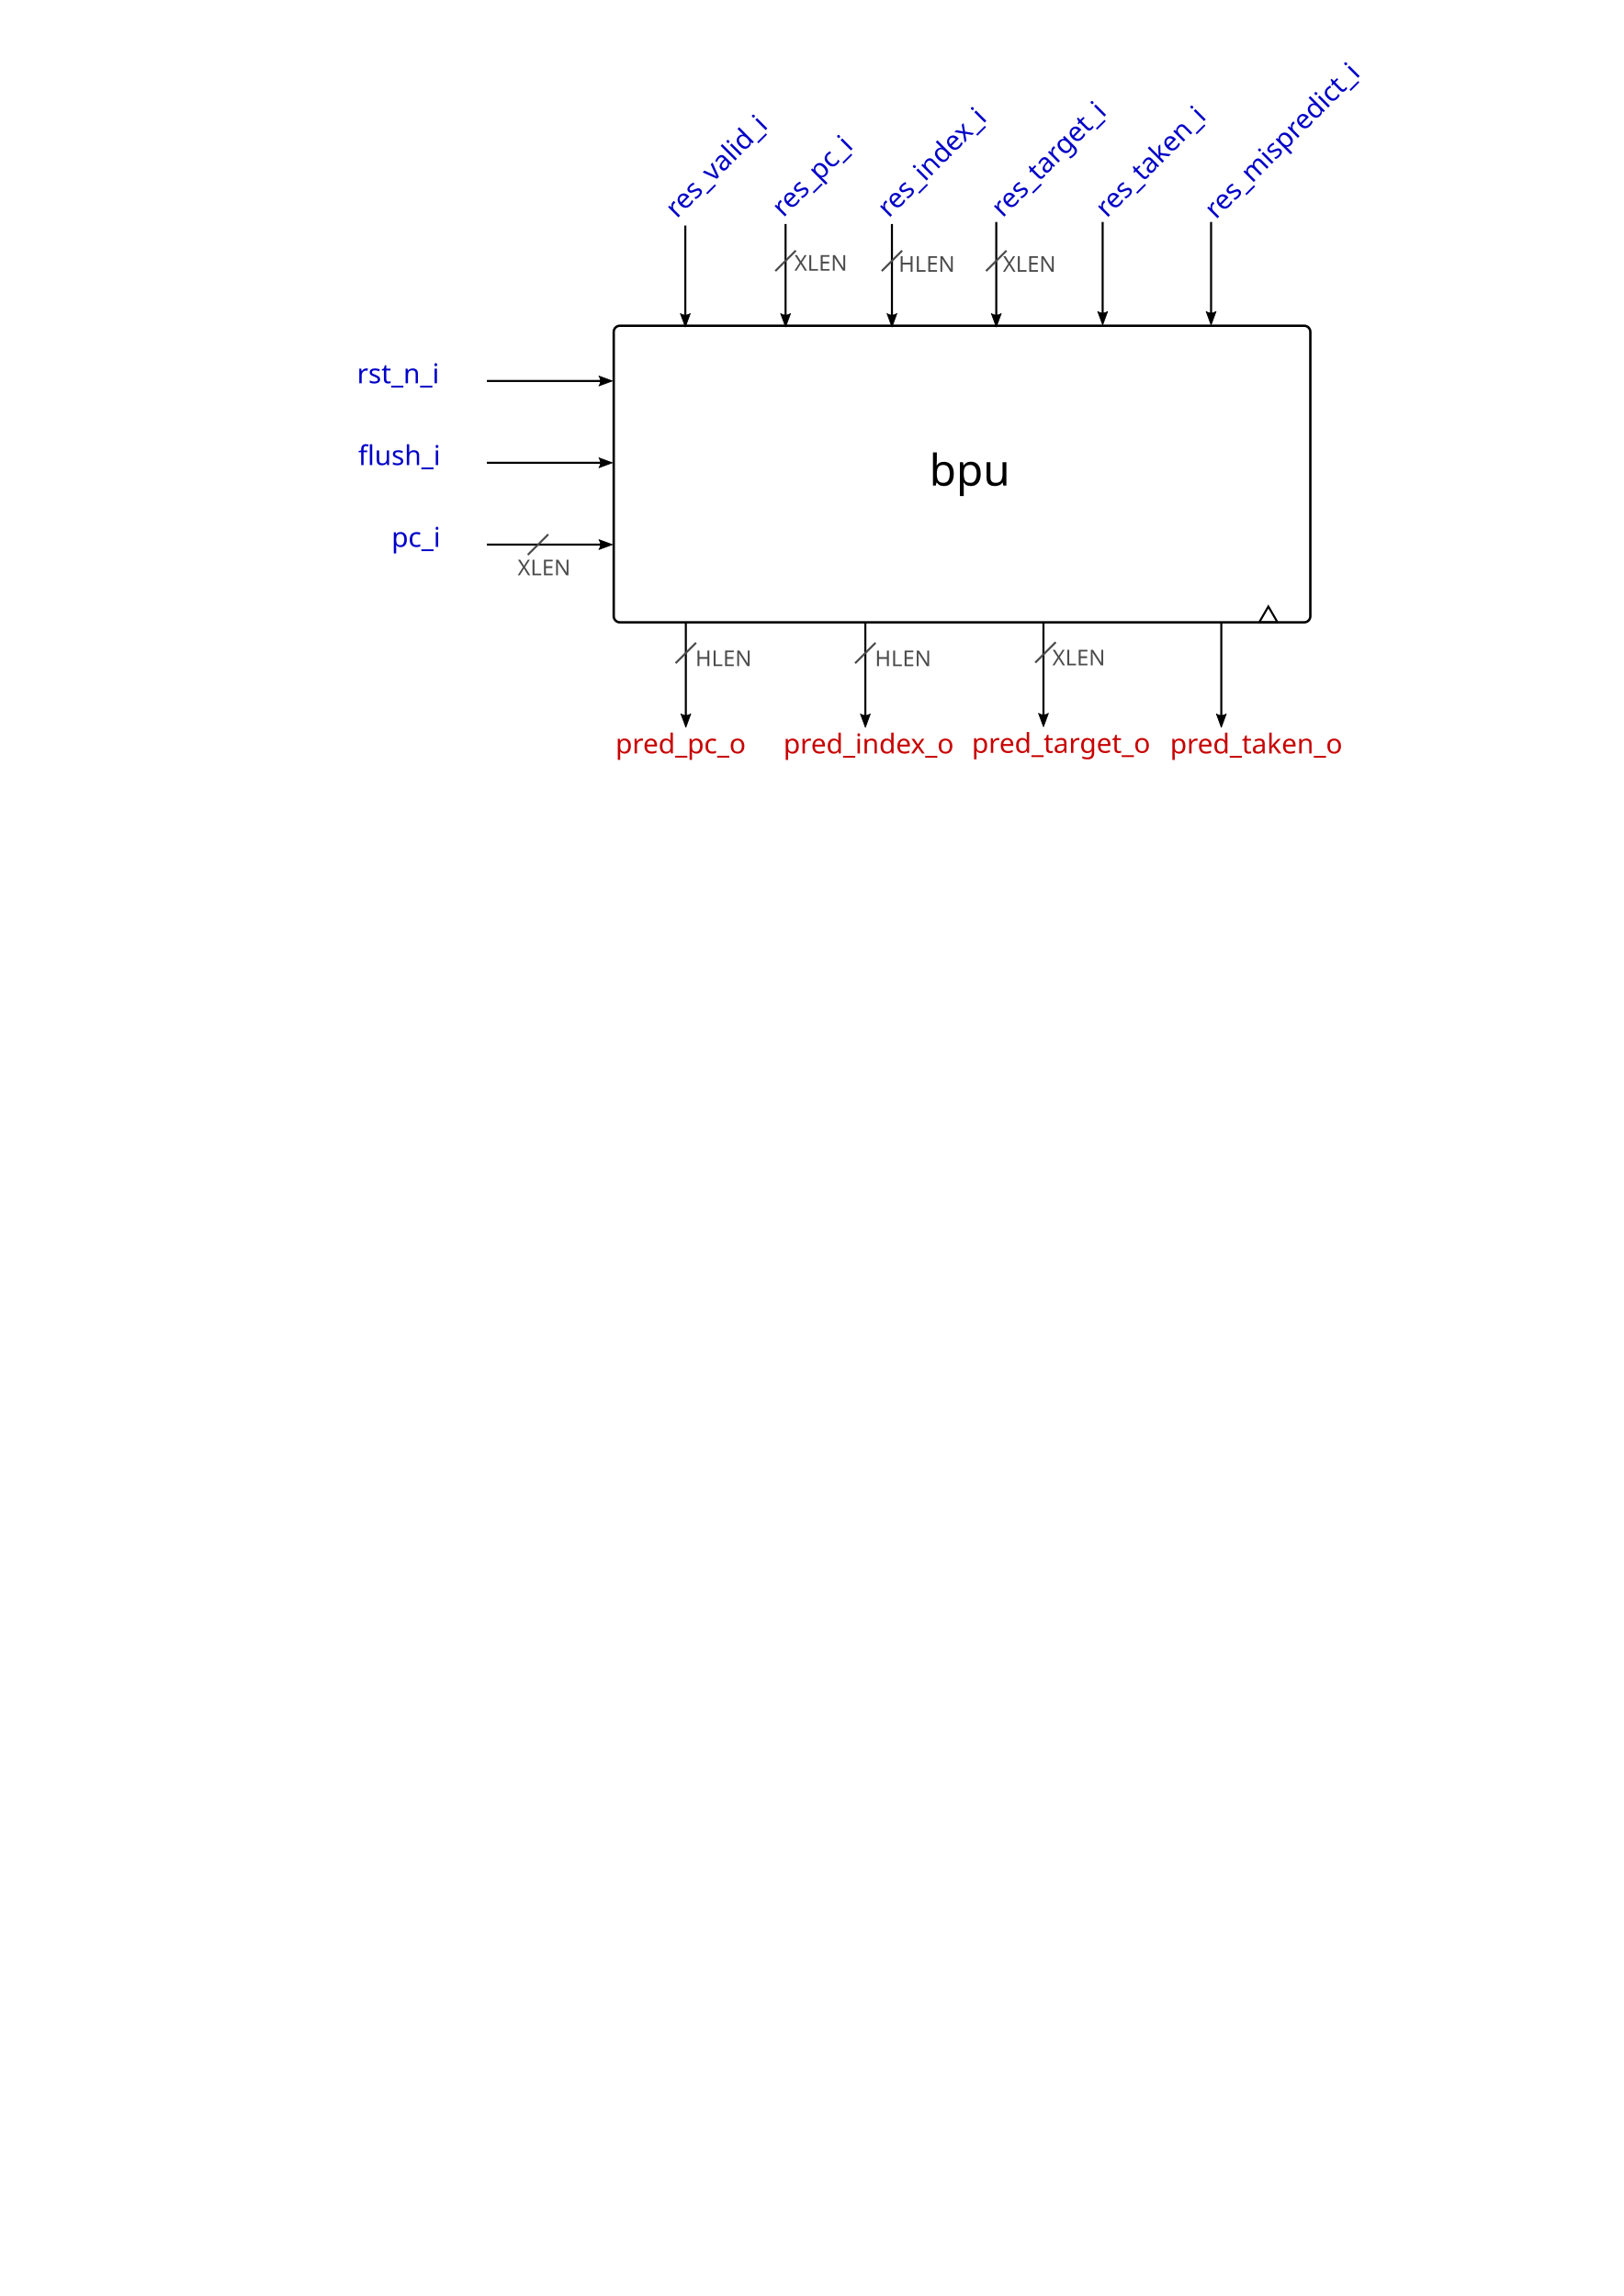
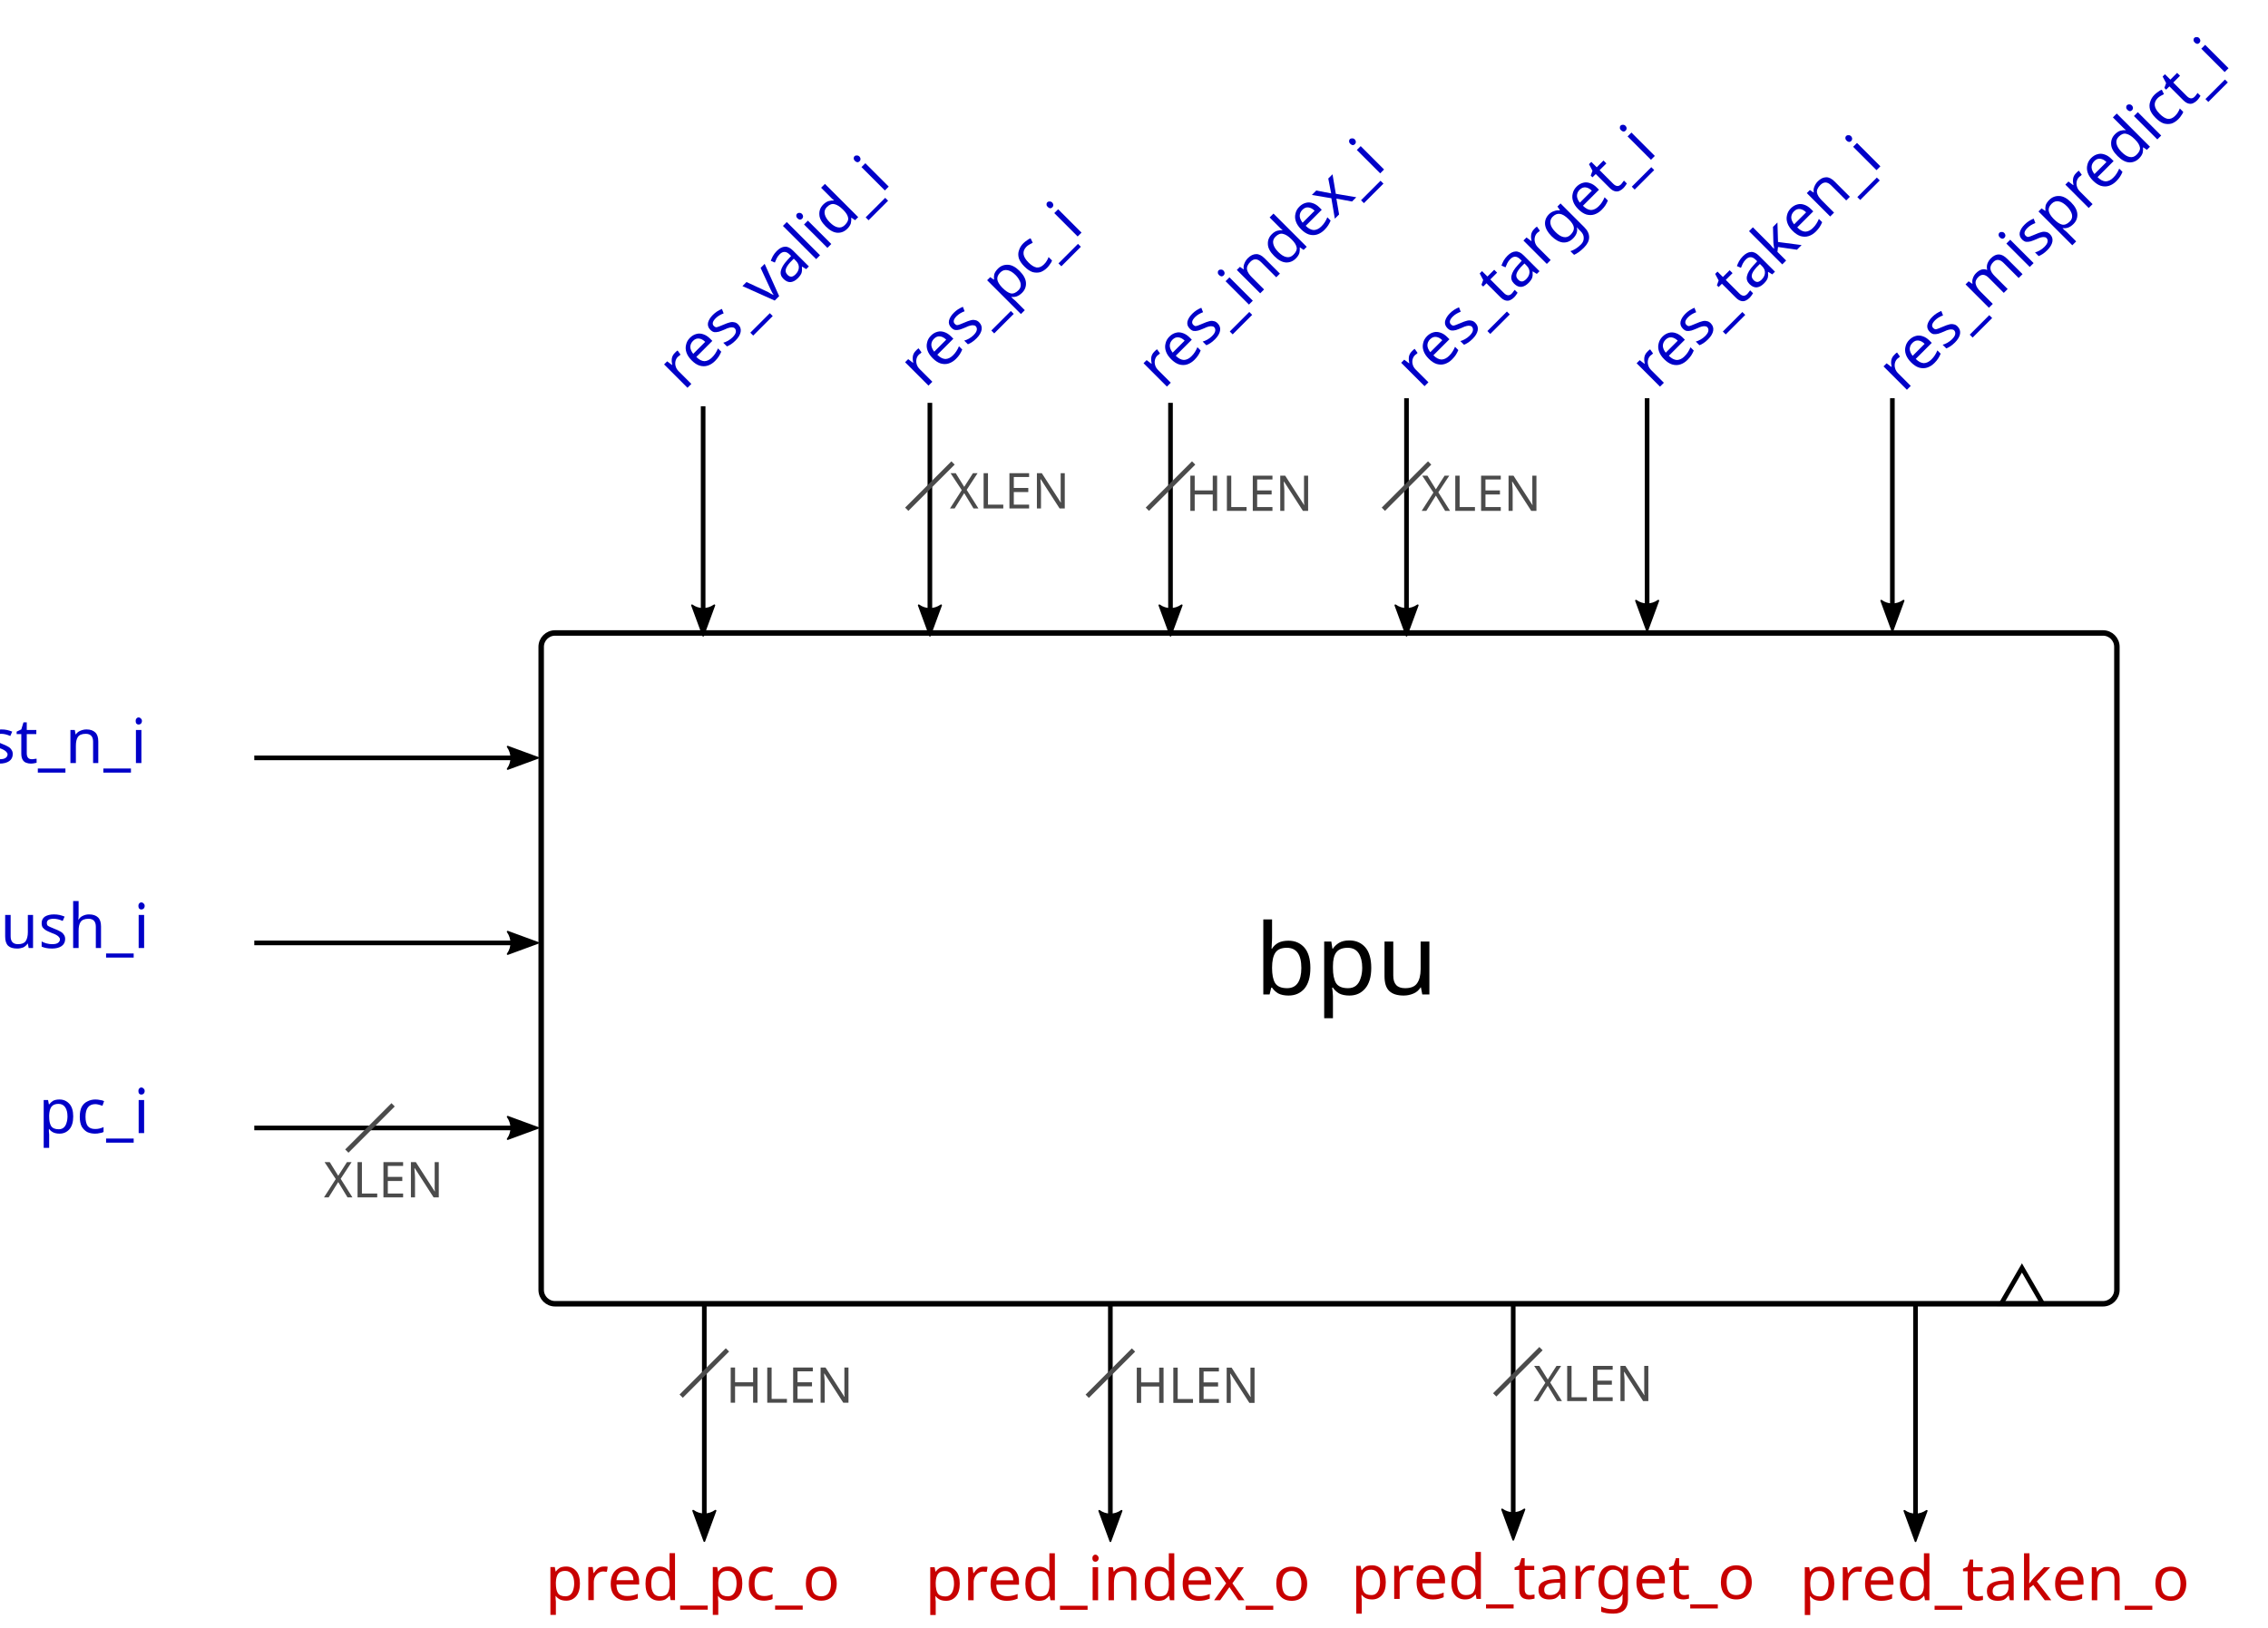
- <svg xmlns="http://www.w3.org/2000/svg" width="210mm" height="297mm" viewBox="0 0 210 297" version="1.1" id="svg51211">
+ <svg xmlns="http://www.w3.org/2000/svg" width="129.68mm" height="93.105mm" viewBox="0 0 129.68 93.105" version="1.1" id="svg51211">
  <defs id="defs51205">
    <marker orient="auto" refY="0" refX="0" id="marker3579-3-6" style="overflow:visible">
      <path id="path3577-6-1" style="fill:#000000;fill-opacity:1;fill-rule:evenodd;stroke:#000000;stroke-width:0.625;stroke-linejoin:round;stroke-opacity:1" d="M 8.719,4.034 -2.207,0.016 8.719,-4.002 c -1.745,2.372 -1.735,5.617 -6e-7,8.035 z" transform="scale(-0.6)" />
    </marker>
    <marker orient="auto" refY="0" refX="0" id="marker3579-1-8" style="overflow:visible">
      <path id="path3577-2-7" style="fill:#000000;fill-opacity:1;fill-rule:evenodd;stroke:#000000;stroke-width:0.625;stroke-linejoin:round;stroke-opacity:1" d="M 8.719,4.034 -2.207,0.016 8.719,-4.002 c -1.745,2.372 -1.735,5.617 -6e-7,8.035 z" transform="scale(-0.6)" />
    </marker>
    <marker orient="auto" refY="0" refX="0" id="marker3579-3" style="overflow:visible">
      <path id="path3577-6" style="fill:#000000;fill-opacity:1;fill-rule:evenodd;stroke:#000000;stroke-width:0.625;stroke-linejoin:round;stroke-opacity:1" d="M 8.719,4.034 -2.207,0.016 8.719,-4.002 c -1.745,2.372 -1.735,5.617 -6e-7,8.035 z" transform="scale(-0.6)" />
    </marker>
    <marker orient="auto" refY="0" refX="0" id="marker3579-1" style="overflow:visible">
      <path id="path3577-2" style="fill:#000000;fill-opacity:1;fill-rule:evenodd;stroke:#000000;stroke-width:0.625;stroke-linejoin:round;stroke-opacity:1" d="M 8.719,4.034 -2.207,0.016 8.719,-4.002 c -1.745,2.372 -1.735,5.617 -6e-7,8.035 z" transform="scale(-0.6)" />
    </marker>
    <marker orient="auto" refY="0" refX="0" id="marker3579" style="overflow:visible">
      <path id="path3577" style="fill:#000000;fill-opacity:1;fill-rule:evenodd;stroke:#000000;stroke-width:0.625;stroke-linejoin:round;stroke-opacity:1" d="M 8.719,4.034 -2.207,0.016 8.719,-4.002 c -1.745,2.372 -1.735,5.617 -6e-7,8.035 z" transform="scale(-0.6)" />
    </marker>
    <marker style="overflow:visible" id="marker3503" refX="0" refY="0" orient="auto">
      <path transform="scale(-0.6)" d="M 8.719,4.034 -2.207,0.016 8.719,-4.002 c -1.745,2.372 -1.735,5.617 -6e-7,8.035 z" style="fill:#000000;fill-opacity:1;fill-rule:evenodd;stroke:#000000;stroke-width:0.625;stroke-linejoin:round;stroke-opacity:1" id="path3501" />
    </marker>
    <marker style="overflow:visible" id="marker3469" refX="0" refY="0" orient="auto">
      <path transform="scale(-0.6)" d="M 8.719,4.034 -2.207,0.016 8.719,-4.002 c -1.745,2.372 -1.735,5.617 -6e-7,8.035 z" style="fill:#000000;fill-opacity:1;fill-rule:evenodd;stroke:#000000;stroke-width:0.625;stroke-linejoin:round;stroke-opacity:1" id="path3467" />
    </marker>
    <marker orient="auto" refY="0" refX="0" id="Arrow2Mend" style="overflow:visible">
      <path id="path937" style="fill:#000000;fill-opacity:1;fill-rule:evenodd;stroke:#000000;stroke-width:0.625;stroke-linejoin:round;stroke-opacity:1" d="M 8.719,4.034 -2.207,0.016 8.719,-4.002 c -1.745,2.372 -1.735,5.617 -6e-7,8.035 z" transform="scale(-0.6)" />
    </marker>
    <marker orient="auto" refY="0" refX="0" id="marker3579-8" style="overflow:visible">
      <path id="path3577-5" style="fill:#000000;fill-opacity:1;fill-rule:evenodd;stroke:#000000;stroke-width:0.625;stroke-linejoin:round;stroke-opacity:1" d="M 8.719,4.034 -2.207,0.016 8.719,-4.002 c -1.745,2.372 -1.735,5.617 -6e-7,8.035 z" transform="scale(-0.6)" />
    </marker>
    <marker orient="auto" refY="0" refX="0" id="marker3579-3-5" style="overflow:visible">
      <path id="path3577-6-3" style="fill:#000000;fill-opacity:1;fill-rule:evenodd;stroke:#000000;stroke-width:0.625;stroke-linejoin:round;stroke-opacity:1" d="M 8.719,4.034 -2.207,0.016 8.719,-4.002 c -1.745,2.372 -1.735,5.617 -6e-7,8.035 z" transform="scale(-0.6)" />
    </marker>
    <marker orient="auto" refY="0" refX="0" id="marker3579-3-8" style="overflow:visible">
      <path id="path3577-6-9" style="fill:#000000;fill-opacity:1;fill-rule:evenodd;stroke:#000000;stroke-width:0.625;stroke-linejoin:round;stroke-opacity:1" d="M 8.719,4.034 -2.207,0.016 8.719,-4.002 c -1.745,2.372 -1.735,5.617 -6e-7,8.035 z" transform="scale(-0.6)" />
    </marker>
    <marker orient="auto" refY="0" refX="0" id="marker3579-1-8-3" style="overflow:visible">
      <path id="path3577-2-7-3" style="fill:#000000;fill-opacity:1;fill-rule:evenodd;stroke:#000000;stroke-width:0.625;stroke-linejoin:round;stroke-opacity:1" d="M 8.719,4.034 -2.207,0.016 8.719,-4.002 c -1.745,2.372 -1.735,5.617 -6e-7,8.035 z" transform="scale(-0.6)" />
    </marker>
    <marker orient="auto" refY="0" refX="0" id="marker3579-3-6-8" style="overflow:visible">
      <path id="path3577-6-1-9" style="fill:#000000;fill-opacity:1;fill-rule:evenodd;stroke:#000000;stroke-width:0.625;stroke-linejoin:round;stroke-opacity:1" d="M 8.719,4.034 -2.207,0.016 8.719,-4.002 c -1.745,2.372 -1.735,5.617 -6e-7,8.035 z" transform="scale(-0.6)" />
    </marker>
  </defs>
-   <g id="layer1">
+   <g id="layer1" transform="translate(-48.43094,-5.937053)">
    <rect rx="0.796" ry="0.794" style="fill:none;fill-opacity:1;stroke:#000000;stroke-width:0.313;stroke-opacity:1" y="42.138" x="79.375" height="38.365" width="90.096" id="rect3715" />
    <text id="text4524" y="62.888" x="120.031" style="font-style:normal;font-variant:normal;font-weight:normal;font-stretch:normal;font-size:5.651px;line-height:1.25;font-family:'Ubuntu Mono';-inkscape-font-specification:'Ubuntu Mono';letter-spacing:0px;word-spacing:0px;fill:#000000;fill-opacity:1;stroke:none;stroke-width:0.265" xml:space="preserve" transform="scale(1.001237,0.9987643)">
      <tspan style="font-size:5.651px;stroke-width:0.265" y="62.888" x="120.031" id="tspan4522">bpu</tspan>
    </text>
    <path style="fill:none;fill-opacity:1;stroke:#000000;stroke-width:0.265;stroke-opacity:1" id="path4697" d="m 94.985,60.198 -2.365,0 1.183,-2.048 z" transform="matrix(1.002476,0,0,1,70.00649,20.30446)" />
    <path style="fill:none;stroke:#000000;stroke-width:0.265;stroke-linecap:butt;stroke-linejoin:miter;stroke-miterlimit:4;stroke-dasharray:none;stroke-opacity:1;marker-end:url(#Arrow2Mend)" d="M 62.971,59.865 H 78.846" id="path2840-3" />
-     <text xml:space="preserve" style="font-style:normal;font-variant:normal;font-weight:normal;font-stretch:normal;font-size:3.528px;line-height:1.25;font-family:'Ubuntu Mono';-inkscape-font-specification:'Ubuntu Mono';text-align:end;letter-spacing:0px;word-spacing:0px;text-anchor:end;fill:#0000c8;fill-opacity:1;stroke:none;stroke-width:0.265;" x="61.556" y="60.159" id="text2844-6">
-       <tspan id="tspan2842-7" x="61.556" y="60.159" style="font-size:3.528px;text-align:end;text-anchor:end;stroke-width:0.265;fill:#0000c8;fill-opacity:1;">flush_i</tspan>
+     <text xml:space="preserve" style="font-style:normal;font-variant:normal;font-weight:normal;font-stretch:normal;font-size:3.528px;line-height:1.25;font-family:'Ubuntu Mono';-inkscape-font-specification:'Ubuntu Mono';text-align:end;letter-spacing:0px;word-spacing:0px;text-anchor:end;fill:#0000c8;fill-opacity:1;stroke:none;stroke-width:0.265" x="61.556" y="60.159" id="text2844-6">
+       <tspan id="tspan2842-7" x="61.556" y="60.159" style="font-size:3.528px;text-align:end;text-anchor:end;fill:#0000c8;fill-opacity:1;stroke-width:0.265">flush_i</tspan>
    </text>
    <path style="fill:none;stroke:#000000;stroke-width:0.265;stroke-linecap:butt;stroke-linejoin:miter;stroke-miterlimit:4;stroke-dasharray:none;stroke-opacity:1;marker-end:url(#marker3469)" d="M 62.971,49.282 H 78.846" id="path2840-3-5" />
-     <text xml:space="preserve" style="font-style:normal;font-variant:normal;font-weight:normal;font-stretch:normal;font-size:3.528px;line-height:1.25;font-family:'Ubuntu Mono';-inkscape-font-specification:'Ubuntu Mono';text-align:end;letter-spacing:0px;word-spacing:0px;text-anchor:end;fill:#0000c8;fill-opacity:1;stroke:none;stroke-width:0.265;" x="61.401" y="49.576" id="text2844-6-3">
-       <tspan id="tspan2842-7-5" x="61.401" y="49.576" style="font-size:3.528px;text-align:end;text-anchor:end;stroke-width:0.265;fill:#0000c8;fill-opacity:1;">rst_n_i</tspan>
+     <text xml:space="preserve" style="font-style:normal;font-variant:normal;font-weight:normal;font-stretch:normal;font-size:3.528px;line-height:1.25;font-family:'Ubuntu Mono';-inkscape-font-specification:'Ubuntu Mono';text-align:end;letter-spacing:0px;word-spacing:0px;text-anchor:end;fill:#0000c8;fill-opacity:1;stroke:none;stroke-width:0.265" x="61.401" y="49.576" id="text2844-6-3">
+       <tspan id="tspan2842-7-5" x="61.401" y="49.576" style="font-size:3.528px;text-align:end;text-anchor:end;fill:#0000c8;fill-opacity:1;stroke-width:0.265">rst_n_i</tspan>
    </text>
    <path style="fill:none;stroke:#000000;stroke-width:0.265;stroke-linecap:butt;stroke-linejoin:miter;stroke-miterlimit:4;stroke-dasharray:none;stroke-opacity:1;marker-end:url(#marker3503)" d="M 62.971,70.448 H 78.846" id="path2840-3-6" />
-     <text xml:space="preserve" style="font-style:normal;font-variant:normal;font-weight:normal;font-stretch:normal;font-size:3.528px;line-height:1.25;font-family:'Ubuntu Mono';-inkscape-font-specification:'Ubuntu Mono';text-align:end;letter-spacing:0px;word-spacing:0px;text-anchor:end;fill:#0000c8;fill-opacity:1;stroke:none;stroke-width:0.265;" x="61.556" y="70.742" id="text2844-6-2">
-       <tspan id="tspan2842-7-9" x="61.556" y="70.742" style="font-size:3.528px;text-align:end;text-anchor:end;stroke-width:0.265;fill:#0000c8;fill-opacity:1;">pc_i</tspan>
+     <text xml:space="preserve" style="font-style:normal;font-variant:normal;font-weight:normal;font-stretch:normal;font-size:3.528px;line-height:1.25;font-family:'Ubuntu Mono';-inkscape-font-specification:'Ubuntu Mono';text-align:end;letter-spacing:0px;word-spacing:0px;text-anchor:end;fill:#0000c8;fill-opacity:1;stroke:none;stroke-width:0.265" x="61.556" y="70.742" id="text2844-6-2">
+       <tspan id="tspan2842-7-9" x="61.556" y="70.742" style="font-size:3.528px;text-align:end;text-anchor:end;fill:#0000c8;fill-opacity:1;stroke-width:0.265">pc_i</tspan>
    </text>
    <path style="fill:none;stroke:#000000;stroke-width:0.265px;stroke-linecap:butt;stroke-linejoin:miter;stroke-opacity:1;marker-end:url(#marker3579)" d="M 88.635,29.173 V 41.942" id="path3565" />
-     <text xml:space="preserve" style="font-style:normal;font-variant:normal;font-weight:normal;font-stretch:normal;font-size:3.528px;line-height:1.25;font-family:'Ubuntu Mono';-inkscape-font-specification:'Ubuntu Mono';letter-spacing:0px;word-spacing:0px;fill:#0000c8;fill-opacity:1;stroke:none;stroke-width:0.265;" x="41.865" y="81.918" id="text3569" transform="rotate(-45)">
-       <tspan id="tspan3567" x="41.865" y="81.918" style="stroke-width:0.265;fill:#0000c8;fill-opacity:1;">res_valid_i</tspan>
+     <text xml:space="preserve" style="font-style:normal;font-variant:normal;font-weight:normal;font-stretch:normal;font-size:3.528px;line-height:1.25;font-family:'Ubuntu Mono';-inkscape-font-specification:'Ubuntu Mono';letter-spacing:0px;word-spacing:0px;fill:#0000c8;fill-opacity:1;stroke:none;stroke-width:0.265" x="41.865" y="81.918" id="text3569" transform="rotate(-45)">
+       <tspan id="tspan3567" x="41.865" y="81.918" style="fill:#0000c8;fill-opacity:1;stroke-width:0.265">res_valid_i</tspan>
    </text>
    <path style="fill:none;stroke:#000000;stroke-width:0.265px;stroke-linecap:butt;stroke-linejoin:miter;stroke-opacity:1;marker-end:url(#marker3579-1)" d="M 115.358,28.977 V 41.942" id="path3565-7" />
-     <text xml:space="preserve" style="font-style:normal;font-variant:normal;font-weight:normal;font-stretch:normal;font-size:3.528px;line-height:1.25;font-family:'Ubuntu Mono';-inkscape-font-specification:'Ubuntu Mono';letter-spacing:0px;word-spacing:0px;fill:#0000c8;fill-opacity:1;stroke:none;stroke-width:0.265;" x="61.295" y="101.259" id="text3569-0" transform="rotate(-45)">
-       <tspan id="tspan3567-9" x="61.295" y="101.259" style="stroke-width:0.265;fill:#0000c8;fill-opacity:1;">res_index_i</tspan>
+     <text xml:space="preserve" style="font-style:normal;font-variant:normal;font-weight:normal;font-stretch:normal;font-size:3.528px;line-height:1.25;font-family:'Ubuntu Mono';-inkscape-font-specification:'Ubuntu Mono';letter-spacing:0px;word-spacing:0px;fill:#0000c8;fill-opacity:1;stroke:none;stroke-width:0.265" x="61.295" y="101.259" id="text3569-0" transform="rotate(-45)">
+       <tspan id="tspan3567-9" x="61.295" y="101.259" style="fill:#0000c8;fill-opacity:1;stroke-width:0.265">res_index_i</tspan>
    </text>
    <path style="fill:none;stroke:#000000;stroke-width:0.265px;stroke-linecap:butt;stroke-linejoin:miter;stroke-opacity:1;marker-end:url(#marker3579-3)" d="M 142.61,28.712 V 41.677" id="path3565-0" />
-     <text xml:space="preserve" style="font-style:normal;font-variant:normal;font-weight:normal;font-stretch:normal;font-size:3.528px;line-height:1.25;font-family:'Ubuntu Mono';-inkscape-font-specification:'Ubuntu Mono';letter-spacing:0px;word-spacing:0px;fill:#0000c8;fill-opacity:1;stroke:none;stroke-width:0.265;" x="81.232" y="121.199" id="text3569-6" transform="rotate(-45)">
-       <tspan id="tspan3567-2" x="81.232" y="121.199" style="stroke-width:0.265;fill:#0000c8;fill-opacity:1;">res_taken_i</tspan>
+     <text xml:space="preserve" style="font-style:normal;font-variant:normal;font-weight:normal;font-stretch:normal;font-size:3.528px;line-height:1.25;font-family:'Ubuntu Mono';-inkscape-font-specification:'Ubuntu Mono';letter-spacing:0px;word-spacing:0px;fill:#0000c8;fill-opacity:1;stroke:none;stroke-width:0.265" x="81.232" y="121.199" id="text3569-6" transform="rotate(-45)">
+       <tspan id="tspan3567-2" x="81.232" y="121.199" style="fill:#0000c8;fill-opacity:1;stroke-width:0.265">res_taken_i</tspan>
    </text>
    <path style="fill:none;stroke:#000000;stroke-width:0.265px;stroke-linecap:butt;stroke-linejoin:miter;stroke-opacity:1;marker-end:url(#marker3579-1-8)" d="M 111.919,80.502 V 93.732" id="path3565-7-5" />
    <text xml:space="preserve" style="font-style:normal;font-variant:normal;font-weight:normal;font-stretch:normal;font-size:3.528px;line-height:1.25;font-family:'Ubuntu Mono';-inkscape-font-specification:'Ubuntu Mono';letter-spacing:0px;word-spacing:0px;fill:#c80000;fill-opacity:1;stroke:none;stroke-width:0.265" x="101.324" y="97.46" id="text3569-0-9">
      <tspan id="tspan3567-9-2" x="101.324" y="97.46" style="fill:#c80000;fill-opacity:1;stroke-width:0.265">pred_index_o</tspan>
    </text>
    <path style="fill:none;stroke:#000000;stroke-width:0.265px;stroke-linecap:butt;stroke-linejoin:miter;stroke-opacity:1;marker-end:url(#marker3579-3-6)" d="M 157.956,80.502 V 93.732" id="path3565-0-2" />
    <text xml:space="preserve" style="font-style:normal;font-variant:normal;font-weight:normal;font-stretch:normal;font-size:3.528px;line-height:1.25;font-family:'Ubuntu Mono';-inkscape-font-specification:'Ubuntu Mono';letter-spacing:0px;word-spacing:0px;fill:#c80000;fill-opacity:1;stroke:none;stroke-width:0.265" x="151.33" y="97.46" id="text3569-6-8">
      <tspan id="tspan3567-2-9" x="151.33" y="97.46" style="fill:#c80000;fill-opacity:1;stroke-width:0.265">pred_taken_o</tspan>
    </text>
    <path style="fill:none;stroke:#4b4b4b;stroke-width:0.265px;stroke-linecap:butt;stroke-linejoin:miter;stroke-opacity:1" d="m 68.262,71.771 2.646,-2.646" id="path5483" />
    <path style="fill:none;stroke:#4b4b4b;stroke-width:0.265px;stroke-linecap:butt;stroke-linejoin:miter;stroke-opacity:1" d="m 114.035,35.062 2.646,-2.646" id="path5483-7" />
    <path style="fill:none;stroke:#4b4b4b;stroke-width:0.265px;stroke-linecap:butt;stroke-linejoin:miter;stroke-opacity:1" d="m 110.596,85.794 2.646,-2.646" id="path5483-3" />
-     <text xml:space="preserve" style="font-style:normal;font-variant:normal;font-weight:normal;font-stretch:normal;font-size:2.822px;line-height:1.25;font-family:'Ubuntu Mono';-inkscape-font-specification:'Ubuntu Mono';letter-spacing:0px;word-spacing:0px;fill:#4b4b4b;fill-opacity:1;stroke:none;stroke-width:0.265;" x="66.94" y="74.417" id="text5508">
-       <tspan id="tspan5506" x="66.94" y="74.417" style="stroke-width:0.265;fill:#4b4b4b;fill-opacity:1;">XLEN</tspan>
+     <text xml:space="preserve" style="font-style:normal;font-variant:normal;font-weight:normal;font-stretch:normal;font-size:2.822px;line-height:1.25;font-family:'Ubuntu Mono';-inkscape-font-specification:'Ubuntu Mono';letter-spacing:0px;word-spacing:0px;fill:#4b4b4b;fill-opacity:1;stroke:none;stroke-width:0.265" x="66.94" y="74.417" id="text5508">
+       <tspan id="tspan5506" x="66.94" y="74.417" style="fill:#4b4b4b;fill-opacity:1;stroke-width:0.265">XLEN</tspan>
    </text>
-     <text xml:space="preserve" style="font-style:normal;font-variant:normal;font-weight:normal;font-stretch:normal;font-size:2.822px;line-height:1.25;font-family:'Ubuntu Mono';-inkscape-font-specification:'Ubuntu Mono';letter-spacing:0px;word-spacing:0px;fill:#4b4b4b;fill-opacity:1;stroke:none;stroke-width:0.265;" x="116.209" y="35.157" id="text5512">
-       <tspan id="tspan5510" x="116.209" y="35.157" style="stroke-width:0.265;fill:#4b4b4b;fill-opacity:1;">HLEN</tspan>
+     <text xml:space="preserve" style="font-style:normal;font-variant:normal;font-weight:normal;font-stretch:normal;font-size:2.822px;line-height:1.25;font-family:'Ubuntu Mono';-inkscape-font-specification:'Ubuntu Mono';letter-spacing:0px;word-spacing:0px;fill:#4b4b4b;fill-opacity:1;stroke:none;stroke-width:0.265" x="116.209" y="35.157" id="text5512">
+       <tspan id="tspan5510" x="116.209" y="35.157" style="fill:#4b4b4b;fill-opacity:1;stroke-width:0.265">HLEN</tspan>
    </text>
    <text xml:space="preserve" style="font-style:normal;font-variant:normal;font-weight:normal;font-stretch:normal;font-size:2.822px;line-height:1.25;font-family:'Ubuntu Mono';-inkscape-font-specification:'Ubuntu Mono';letter-spacing:0px;word-spacing:0px;fill:#4b4b4b;fill-opacity:1;stroke:none;stroke-width:0.265" x="113.147" y="86.172" id="text5512-6">
      <tspan id="tspan5510-1" x="113.147" y="86.172" style="fill:#4b4b4b;fill-opacity:1;stroke-width:0.265">HLEN</tspan>
    </text>
    <path style="fill:none;stroke:#000000;stroke-width:0.265px;stroke-linecap:butt;stroke-linejoin:miter;stroke-opacity:1;marker-end:url(#marker3579-8)" d="M 101.6,28.977 V 41.942" id="path3565-74" />
-     <text xml:space="preserve" style="font-style:normal;font-variant:normal;font-weight:normal;font-stretch:normal;font-size:3.528px;line-height:1.25;font-family:'Ubuntu Mono';-inkscape-font-specification:'Ubuntu Mono';letter-spacing:0px;word-spacing:0px;fill:#0000c8;fill-opacity:1;stroke:none;stroke-width:0.265;" x="51.696" y="91.582" id="text3569-1" transform="rotate(-45)">
-       <tspan id="tspan3567-8" x="51.696" y="91.582" style="stroke-width:0.265;fill:#0000c8;fill-opacity:1;">res_pc_i</tspan>
+     <text xml:space="preserve" style="font-style:normal;font-variant:normal;font-weight:normal;font-stretch:normal;font-size:3.528px;line-height:1.25;font-family:'Ubuntu Mono';-inkscape-font-specification:'Ubuntu Mono';letter-spacing:0px;word-spacing:0px;fill:#0000c8;fill-opacity:1;stroke:none;stroke-width:0.265" x="51.696" y="91.582" id="text3569-1" transform="rotate(-45)">
+       <tspan id="tspan3567-8" x="51.696" y="91.582" style="fill:#0000c8;fill-opacity:1;stroke-width:0.265">res_pc_i</tspan>
    </text>
-     <flowRoot xml:space="preserve" id="flowRoot54558" style="fill:black;fill-opacity:1;stroke:none;font-family:'Ubuntu Mono';font-style:normal;font-weight:normal;font-size:21.333px;line-height:1.25;letter-spacing:0px;word-spacing:0px;-inkscape-font-specification:'Ubuntu Mono';font-stretch:normal;font-variant:normal">
+     <flowRoot xml:space="preserve" id="flowRoot54558" style="font-style:normal;font-variant:normal;font-weight:normal;font-stretch:normal;font-size:21.333px;line-height:1.25;font-family:'Ubuntu Mono';-inkscape-font-specification:'Ubuntu Mono';letter-spacing:0px;word-spacing:0px;fill:#000000;fill-opacity:1;stroke:none">
      <flowRegion id="flowRegion54560">
        <rect id="rect54562" width="100" height="85" x="400" y="22.52" />
      </flowRegion>
      <flowPara id="flowPara54564" />
    </flowRoot>
    <path style="fill:none;stroke:#4b4b4b;stroke-width:0.265px;stroke-linecap:butt;stroke-linejoin:miter;stroke-opacity:1" d="m 100.277,35.062 2.646,-2.646" id="path5483-5" />
-     <text xml:space="preserve" style="font-style:normal;font-variant:normal;font-weight:normal;font-stretch:normal;font-size:2.822px;line-height:1.25;font-family:'Ubuntu Mono';-inkscape-font-specification:'Ubuntu Mono';letter-spacing:0px;word-spacing:0px;fill:#4b4b4b;fill-opacity:1;stroke:none;stroke-width:0.265;" x="102.734" y="35.015" id="text5508-9">
-       <tspan id="tspan5506-7" x="102.734" y="35.015" style="stroke-width:0.265;fill:#4b4b4b;fill-opacity:1;">XLEN</tspan>
+     <text xml:space="preserve" style="font-style:normal;font-variant:normal;font-weight:normal;font-stretch:normal;font-size:2.822px;line-height:1.25;font-family:'Ubuntu Mono';-inkscape-font-specification:'Ubuntu Mono';letter-spacing:0px;word-spacing:0px;fill:#4b4b4b;fill-opacity:1;stroke:none;stroke-width:0.265" x="102.734" y="35.015" id="text5508-9">
+       <tspan id="tspan5506-7" x="102.734" y="35.015" style="fill:#4b4b4b;fill-opacity:1;stroke-width:0.265">XLEN</tspan>
    </text>
    <path style="fill:none;stroke:#000000;stroke-width:0.265px;stroke-linecap:butt;stroke-linejoin:miter;stroke-opacity:1;marker-end:url(#marker3579-3-5)" d="M 128.852,28.713 V 41.942" id="path3565-0-8" />
-     <text xml:space="preserve" style="font-style:normal;font-variant:normal;font-weight:normal;font-stretch:normal;font-size:3.528px;line-height:1.25;font-family:'Ubuntu Mono';-inkscape-font-specification:'Ubuntu Mono';letter-spacing:0px;word-spacing:0px;fill:#0000c8;fill-opacity:1;stroke:none;stroke-width:0.265;" x="71.732" y="111.656" id="text3569-6-83" transform="rotate(-45)">
-       <tspan id="tspan3567-2-1" x="71.732" y="111.656" style="stroke-width:0.265;fill:#0000c8;fill-opacity:1;">res_target_i</tspan>
+     <text xml:space="preserve" style="font-style:normal;font-variant:normal;font-weight:normal;font-stretch:normal;font-size:3.528px;line-height:1.25;font-family:'Ubuntu Mono';-inkscape-font-specification:'Ubuntu Mono';letter-spacing:0px;word-spacing:0px;fill:#0000c8;fill-opacity:1;stroke:none;stroke-width:0.265" x="71.732" y="111.656" id="text3569-6-83" transform="rotate(-45)">
+       <tspan id="tspan3567-2-1" x="71.732" y="111.656" style="fill:#0000c8;fill-opacity:1;stroke-width:0.265">res_target_i</tspan>
    </text>
    <path style="fill:none;stroke:#4b4b4b;stroke-width:0.265px;stroke-linecap:butt;stroke-linejoin:miter;stroke-opacity:1" d="m 127.529,35.062 2.646,-2.646" id="path5483-7-4" />
-     <text xml:space="preserve" style="font-style:normal;font-variant:normal;font-weight:normal;font-stretch:normal;font-size:2.822px;line-height:1.25;font-family:'Ubuntu Mono';-inkscape-font-specification:'Ubuntu Mono';letter-spacing:0px;word-spacing:0px;fill:#4b4b4b;fill-opacity:1;stroke:none;stroke-width:0.265;" x="129.702" y="35.157" id="text5512-9">
-       <tspan id="tspan5510-5" x="129.702" y="35.157" style="stroke-width:0.265;fill:#4b4b4b;fill-opacity:1;">XLEN</tspan>
+     <text xml:space="preserve" style="font-style:normal;font-variant:normal;font-weight:normal;font-stretch:normal;font-size:2.822px;line-height:1.25;font-family:'Ubuntu Mono';-inkscape-font-specification:'Ubuntu Mono';letter-spacing:0px;word-spacing:0px;fill:#4b4b4b;fill-opacity:1;stroke:none;stroke-width:0.265" x="129.702" y="35.157" id="text5512-9">
+       <tspan id="tspan5510-5" x="129.702" y="35.157" style="fill:#4b4b4b;fill-opacity:1;stroke-width:0.265">XLEN</tspan>
    </text>
    <path style="fill:none;stroke:#000000;stroke-width:0.265px;stroke-linecap:butt;stroke-linejoin:miter;stroke-opacity:1;marker-end:url(#marker3579-3-8)" d="M 156.633,28.712 V 41.677" id="path3565-0-6" />
-     <text xml:space="preserve" style="font-style:normal;font-variant:normal;font-weight:normal;font-stretch:normal;font-size:3.528px;line-height:1.25;font-family:'Ubuntu Mono';-inkscape-font-specification:'Ubuntu Mono';letter-spacing:0px;word-spacing:0px;fill:#0000c8;fill-opacity:1;stroke:none;stroke-width:0.265;" x="91.084" y="131.304" id="text3569-6-4" transform="rotate(-45)">
-       <tspan x="91.084" y="131.304" style="stroke-width:0.265;fill:#0000c8;fill-opacity:1;" id="tspan56568">res_mispredict_i</tspan>
+     <text xml:space="preserve" style="font-style:normal;font-variant:normal;font-weight:normal;font-stretch:normal;font-size:3.528px;line-height:1.25;font-family:'Ubuntu Mono';-inkscape-font-specification:'Ubuntu Mono';letter-spacing:0px;word-spacing:0px;fill:#0000c8;fill-opacity:1;stroke:none;stroke-width:0.265" x="91.084" y="131.304" id="text3569-6-4" transform="rotate(-45)">
+       <tspan x="91.084" y="131.304" style="fill:#0000c8;fill-opacity:1;stroke-width:0.265" id="tspan56568">res_mispredict_i</tspan>
    </text>
    <path style="fill:none;stroke:#000000;stroke-width:0.265px;stroke-linecap:butt;stroke-linejoin:miter;stroke-opacity:1;marker-end:url(#marker3579-1-8-3)" d="M 88.702,80.496 V 93.725" id="path3565-7-5-8" />
    <text xml:space="preserve" style="font-style:normal;font-variant:normal;font-weight:normal;font-stretch:normal;font-size:3.528px;line-height:1.25;font-family:'Ubuntu Mono';-inkscape-font-specification:'Ubuntu Mono';letter-spacing:0px;word-spacing:0px;fill:#c80000;fill-opacity:1;stroke:none;stroke-width:0.265" x="79.604" y="97.453" id="text3569-0-9-6">
      <tspan id="tspan3567-9-2-0" x="79.604" y="97.453" style="fill:#c80000;fill-opacity:1;stroke-width:0.265">pred_pc_o</tspan>
    </text>
    <path style="fill:none;stroke:#4b4b4b;stroke-width:0.265px;stroke-linecap:butt;stroke-linejoin:miter;stroke-opacity:1" d="m 87.379,85.788 2.646,-2.646" id="path5483-3-4" />
    <text xml:space="preserve" style="font-style:normal;font-variant:normal;font-weight:normal;font-stretch:normal;font-size:2.822px;line-height:1.25;font-family:'Ubuntu Mono';-inkscape-font-specification:'Ubuntu Mono';letter-spacing:0px;word-spacing:0px;fill:#4b4b4b;fill-opacity:1;stroke:none;stroke-width:0.265" x="89.931" y="86.166" id="text5512-6-8">
      <tspan id="tspan5510-1-8" x="89.931" y="86.166" style="fill:#4b4b4b;fill-opacity:1;stroke-width:0.265">HLEN</tspan>
    </text>
    <path style="fill:none;stroke:#000000;stroke-width:0.265px;stroke-linecap:butt;stroke-linejoin:miter;stroke-opacity:1;marker-end:url(#marker3579-3-6-8)" d="M 134.954,80.423 V 93.652" id="path3565-0-2-7" />
    <text xml:space="preserve" style="font-style:normal;font-variant:normal;font-weight:normal;font-stretch:normal;font-size:3.528px;line-height:1.25;font-family:'Ubuntu Mono';-inkscape-font-specification:'Ubuntu Mono';letter-spacing:0px;word-spacing:0px;fill:#c80000;fill-opacity:1;stroke:none;stroke-width:0.265" x="125.682" y="97.38" id="text3569-6-8-7">
      <tspan id="tspan3567-2-9-6" x="125.682" y="97.38" style="fill:#c80000;fill-opacity:1;stroke-width:0.265">pred_target_o</tspan>
    </text>
    <path style="fill:none;stroke:#4b4b4b;stroke-width:0.265px;stroke-linecap:butt;stroke-linejoin:miter;stroke-opacity:1" d="m 133.896,85.715 2.646,-2.646" id="path5483-7-4-0" />
    <text xml:space="preserve" style="font-style:normal;font-variant:normal;font-weight:normal;font-stretch:normal;font-size:2.822px;line-height:1.25;font-family:'Ubuntu Mono';-inkscape-font-specification:'Ubuntu Mono';letter-spacing:0px;word-spacing:0px;fill:#4b4b4b;fill-opacity:1;stroke:none;stroke-width:0.265" x="136.103" y="86.071" id="text5512-9-4">
      <tspan id="tspan5510-5-8" x="136.103" y="86.071" style="fill:#4b4b4b;fill-opacity:1;stroke-width:0.265">XLEN</tspan>
    </text>
  </g>
</svg>
